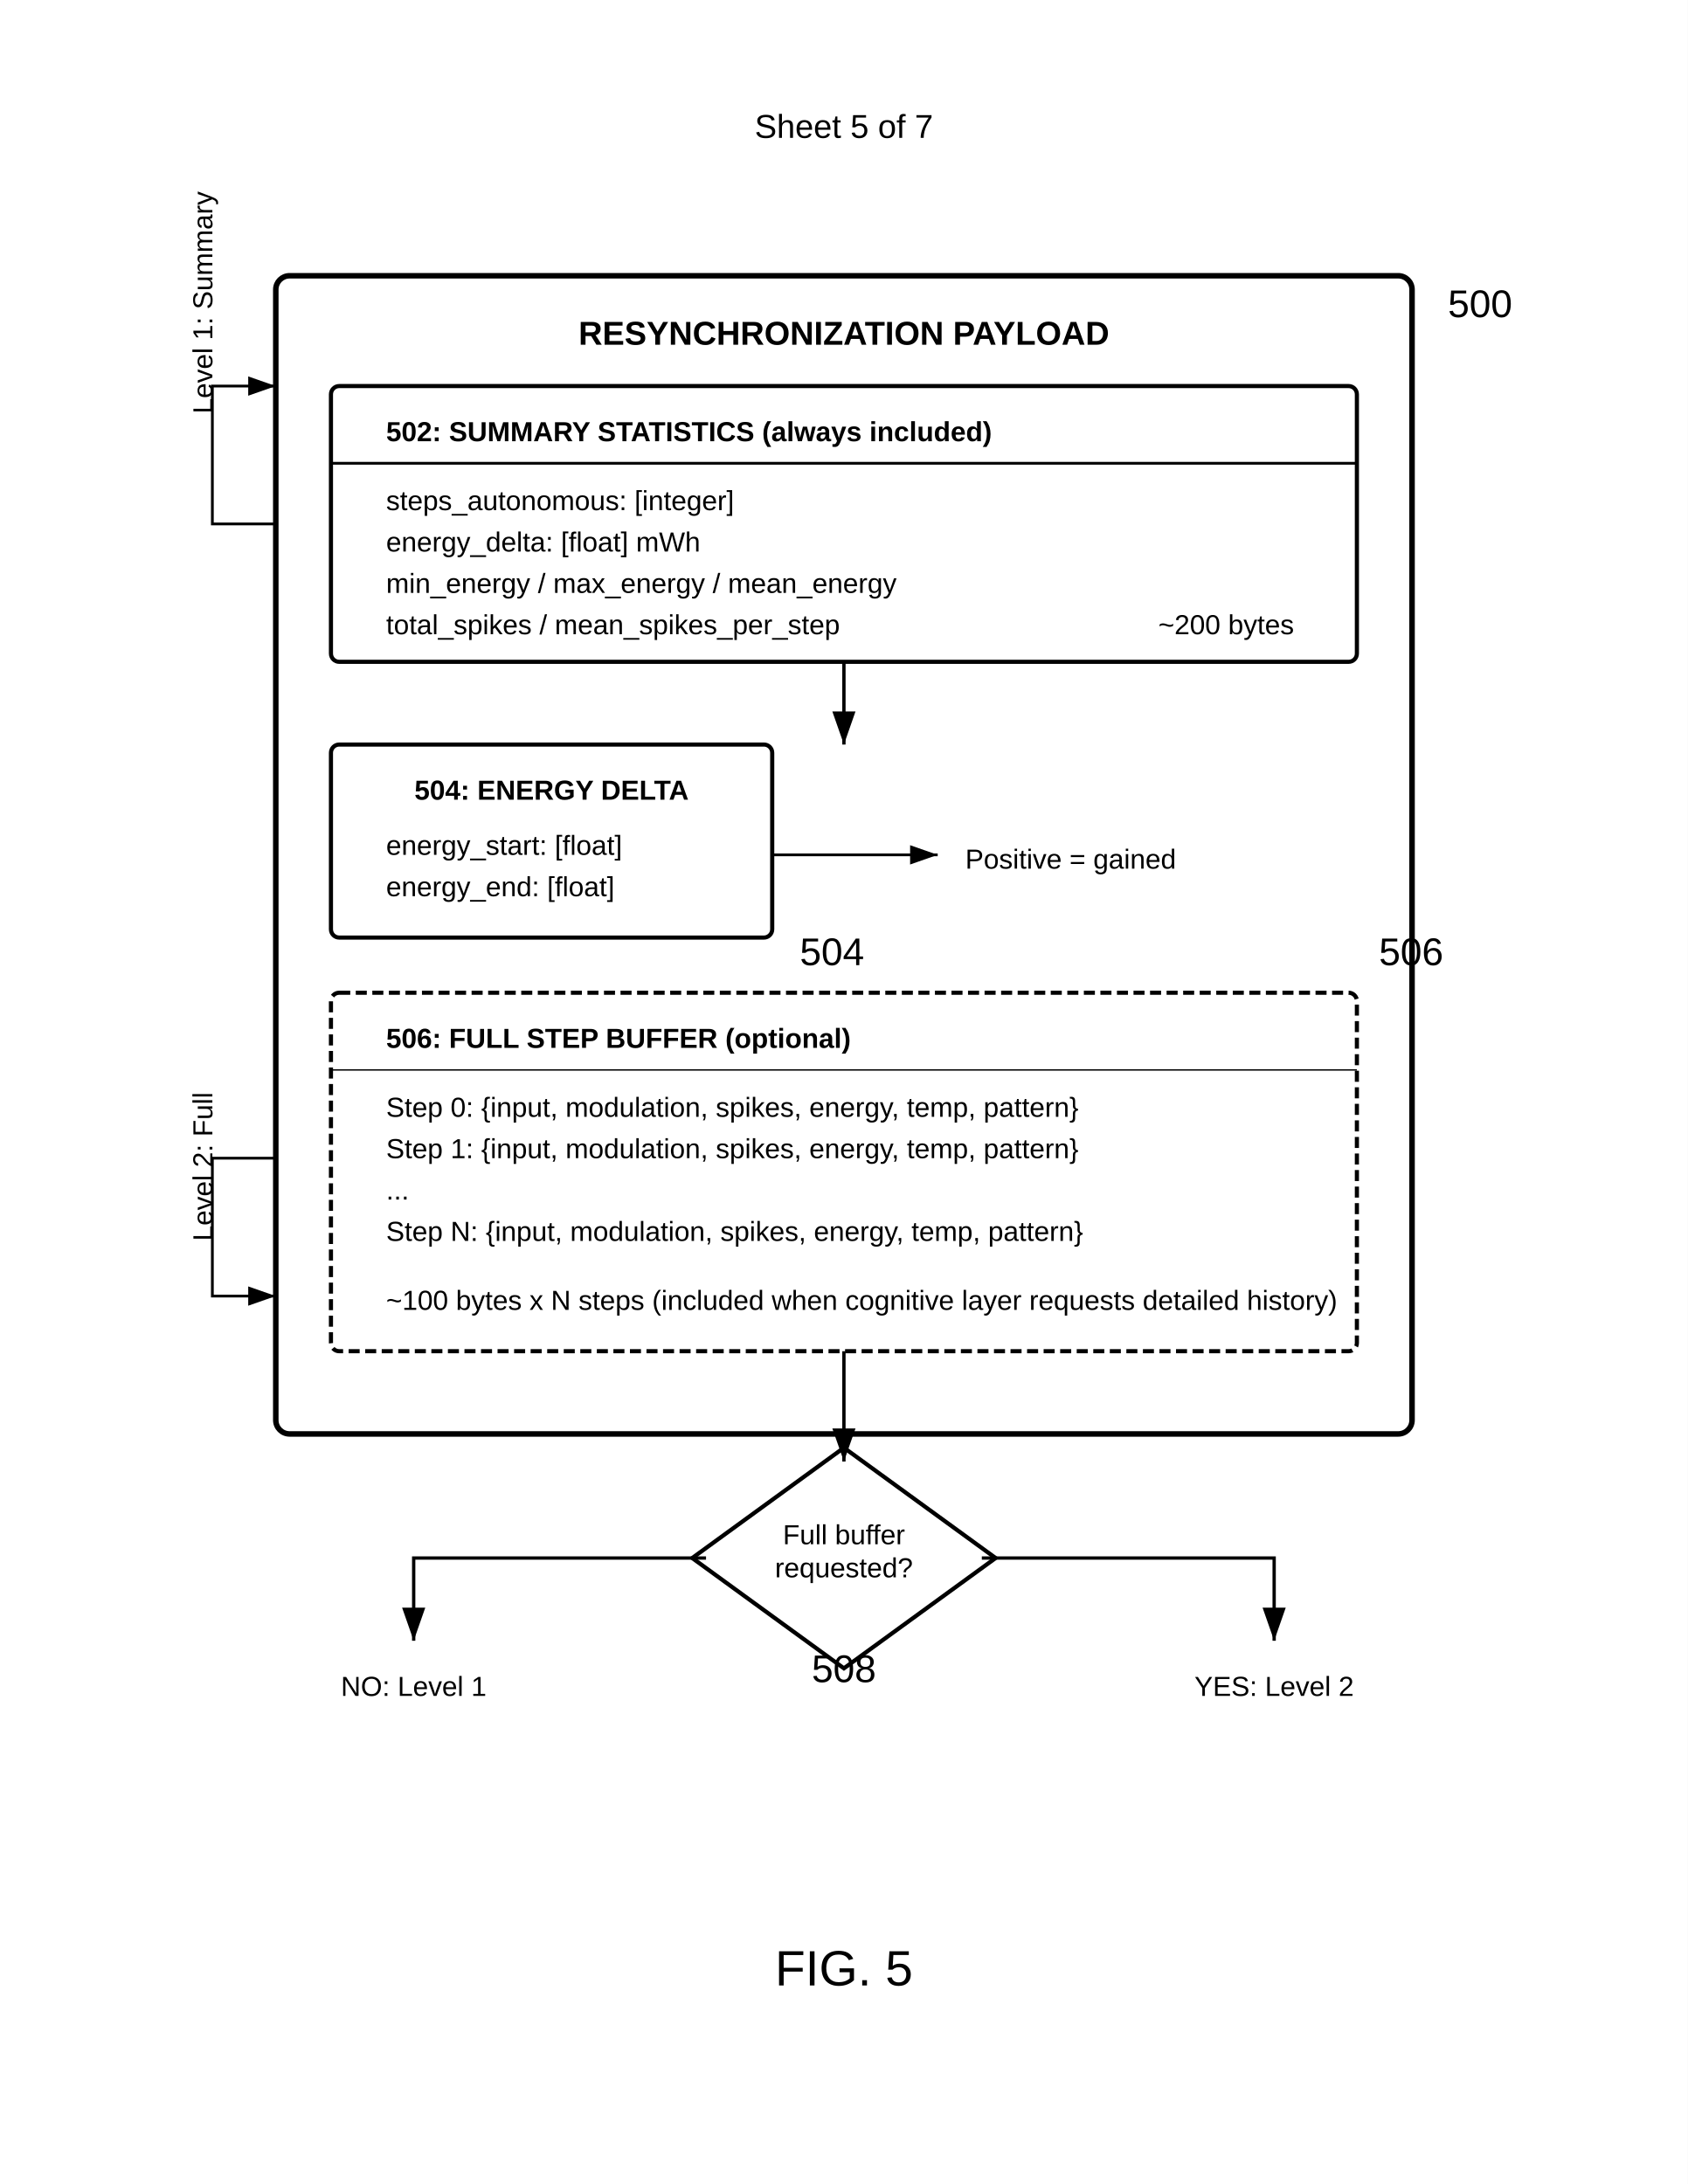
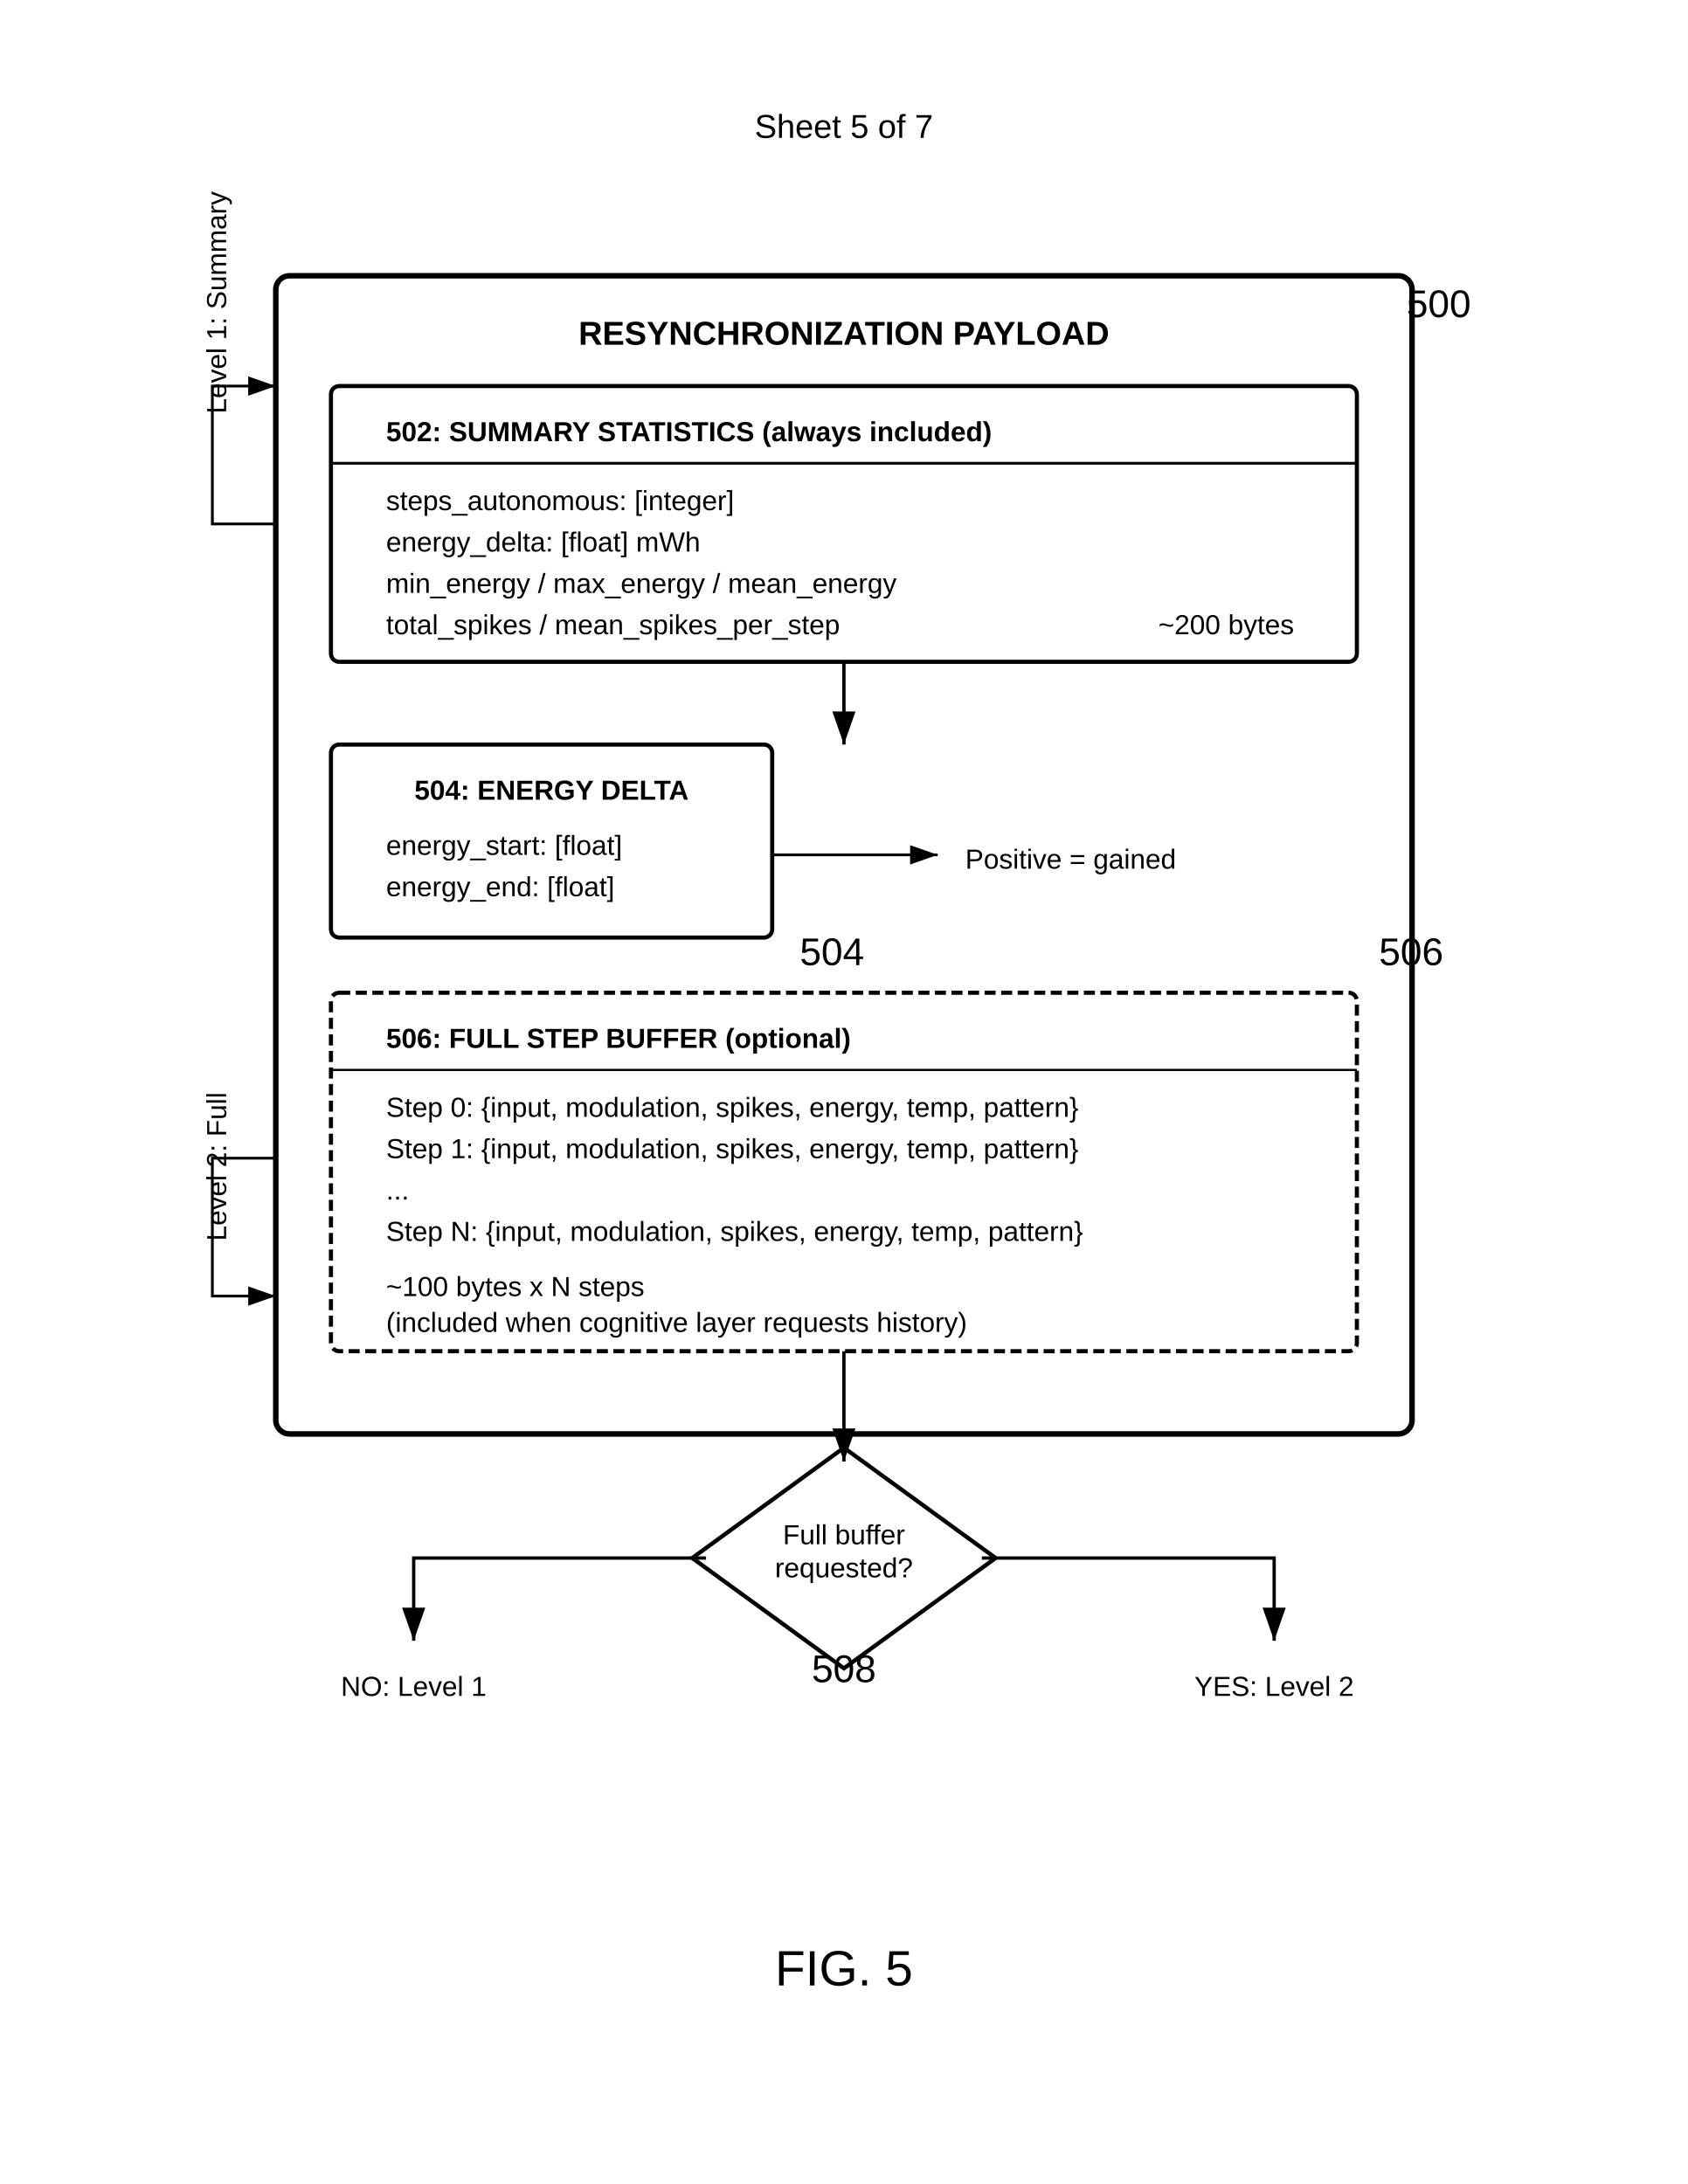
<svg xmlns="http://www.w3.org/2000/svg" width="612" height="792" viewBox="0 0 612 792">
  <rect width="100%" height="100%" fill="#fff" />
+   <defs>
+     <marker id="arrow" markerWidth="10" markerHeight="7" refX="10" refY="3.5" orient="auto">
+       <polygon points="0 0, 10 3.5, 0 7" fill="#000" />
+     </marker>
+   </defs>
  <text x="306" y="50" font-family="Arial" font-size="12" text-anchor="middle" fill="#000">Sheet 5 of 7</text>
  <rect x="100" y="100" width="412" height="420" rx="5" fill="none" stroke="#000" stroke-width="2" />
  <text x="306" y="125" font-family="Arial" font-size="12" font-weight="bold" text-anchor="middle" fill="#000">RESYNCHRONIZATION PAYLOAD</text>
-   <text x="525" y="115" font-family="Arial" font-size="14" font-weight="normal" fill="#000">500</text>
+   <text x="510" y="115" font-family="Arial" font-size="14" font-weight="normal" fill="#000">500</text>
  <rect x="120" y="140" width="372" height="100" rx="3" fill="none" stroke="#000" stroke-width="1.5" />
  <text x="140" y="160" font-family="Arial" font-size="10" font-weight="bold" fill="#000">502: SUMMARY STATISTICS (always included)</text>
  <line x1="120" y1="168" x2="492" y2="168" stroke="#000" stroke-width="1" />
  <text x="140" y="185" font-family="Arial" font-size="10" fill="#000">steps_autonomous: [integer]</text>
  <text x="140" y="200" font-family="Arial" font-size="10" fill="#000">energy_delta: [float] mWh</text>
  <text x="140" y="215" font-family="Arial" font-size="10" fill="#000">min_energy / max_energy / mean_energy</text>
  <text x="140" y="230" font-family="Arial" font-size="10" fill="#000">total_spikes / mean_spikes_per_step</text>
  <text x="420" y="230" font-family="Arial" font-size="10" fill="#000">~200 bytes</text>
  <path d="M306 240v30" stroke="#000" stroke-width="1.2" marker-end="url(#arrow)" />
  <rect x="120" y="270" width="160" height="70" rx="3" fill="none" stroke="#000" stroke-width="1.5" />
  <text x="200" y="290" font-family="Arial" font-size="10" font-weight="bold" text-anchor="middle" fill="#000">504: ENERGY DELTA</text>
  <text x="140" y="310" font-family="Arial" font-size="10" fill="#000">energy_start: [float]</text>
  <text x="140" y="325" font-family="Arial" font-size="10" fill="#000">energy_end: [float]</text>
  <text x="290" y="350" font-family="Arial" font-size="14" font-weight="normal" fill="#000">504</text>
  <path d="M280 310h60" stroke="#000" stroke-width="1" marker-end="url(#arrow)" />
  <text x="350" y="315" font-family="Arial" font-size="10" fill="#000">Positive = gained</text>
  <rect x="120" y="360" width="372" height="130" rx="3" fill="none" stroke="#000" stroke-width="1.5" stroke-dasharray="4,2" />
  <text x="140" y="380" font-family="Arial" font-size="10" font-weight="bold" fill="#000">506: FULL STEP BUFFER (optional)</text>
-   <line x1="120" y1="388" x2="492" y2="388" stroke="#000" stroke-width="0.5" />
+   <line x1="120" y1="388" x2="492" y2="388" stroke="#000" stroke-width="0.8" />
  <text x="140" y="405" font-family="Arial" font-size="10" fill="#000">Step 0: {input, modulation, spikes, energy, temp, pattern}</text>
  <text x="140" y="420" font-family="Arial" font-size="10" fill="#000">Step 1: {input, modulation, spikes, energy, temp, pattern}</text>
  <text x="140" y="435" font-family="Arial" font-size="10" fill="#000">...</text>
  <text x="140" y="450" font-family="Arial" font-size="10" fill="#000">Step N: {input, modulation, spikes, energy, temp, pattern}</text>
-   <text x="140" y="475" font-family="Arial" font-size="10" fill="#000">~100 bytes x N steps (included when cognitive layer requests detailed history)</text>
+   <text x="140" y="470" font-family="Arial" font-size="10" fill="#000">~100 bytes x N steps</text>
+   <text x="140" y="483" font-family="Arial" font-size="10" fill="#000">(included when cognitive layer requests history)</text>
  <text x="500" y="350" font-family="Arial" font-size="14" font-weight="normal" fill="#000">506</text>
  <path d="M100 190h-23v-50h23" stroke="#000" stroke-width="1" marker-end="url(#arrow)" fill="none" />
-   <text x="77" y="150" font-family="Arial" font-size="10" fill="#000" transform="rotate(-90 77 150)">Level 1: Summary</text>
+   <text x="82" y="150" font-family="Arial" font-size="10" fill="#000" transform="rotate(-90 82 150)">Level 1: Summary</text>
  <path d="M100 420h-23v50h23" stroke="#000" stroke-width="1" marker-end="url(#arrow)" fill="none" />
-   <text x="77" y="450" font-family="Arial" font-size="10" fill="#000" transform="rotate(-90 77 450)">Level 2: Full</text>
+   <text x="82" y="450" font-family="Arial" font-size="10" fill="#000" transform="rotate(-90 82 450)">Level 2: Full</text>
  <path d="M306 525l55 40-55 40-55-40z" fill="none" stroke="#000" stroke-width="1.5" />
  <text x="306" y="560" font-family="Arial" font-size="10" text-anchor="middle" fill="#000">Full buffer</text>
  <text x="306" y="572" font-family="Arial" font-size="10" text-anchor="middle" fill="#000">requested?</text>
  <text x="306" y="610" font-family="Arial" font-size="14" font-weight="normal" text-anchor="middle" fill="#000">508</text>
  <path d="M306 490v40" stroke="#000" stroke-width="1.2" marker-end="url(#arrow)" />
  <path d="M256 565H150v30" stroke="#000" stroke-width="1.2" marker-end="url(#arrow)" fill="none" />
  <text x="150" y="615" font-family="Arial" font-size="10" text-anchor="middle" fill="#000">NO: Level 1</text>
  <path d="M356 565h106v30" stroke="#000" stroke-width="1.2" marker-end="url(#arrow)" fill="none" />
  <text x="462" y="615" font-family="Arial" font-size="10" text-anchor="middle" fill="#000">YES: Level 2</text>
-   <defs>
-     <marker id="arrow" markerWidth="10" markerHeight="7" refX="10" refY="3.5" orient="auto">
-       <polygon points="0 0, 10 3.5, 0 7" fill="#000" />
-     </marker>
-   </defs>
  <text x="306" y="720" font-family="Arial" font-size="18" font-weight="normal" text-anchor="middle" fill="#000">FIG. 5</text>
</svg>
